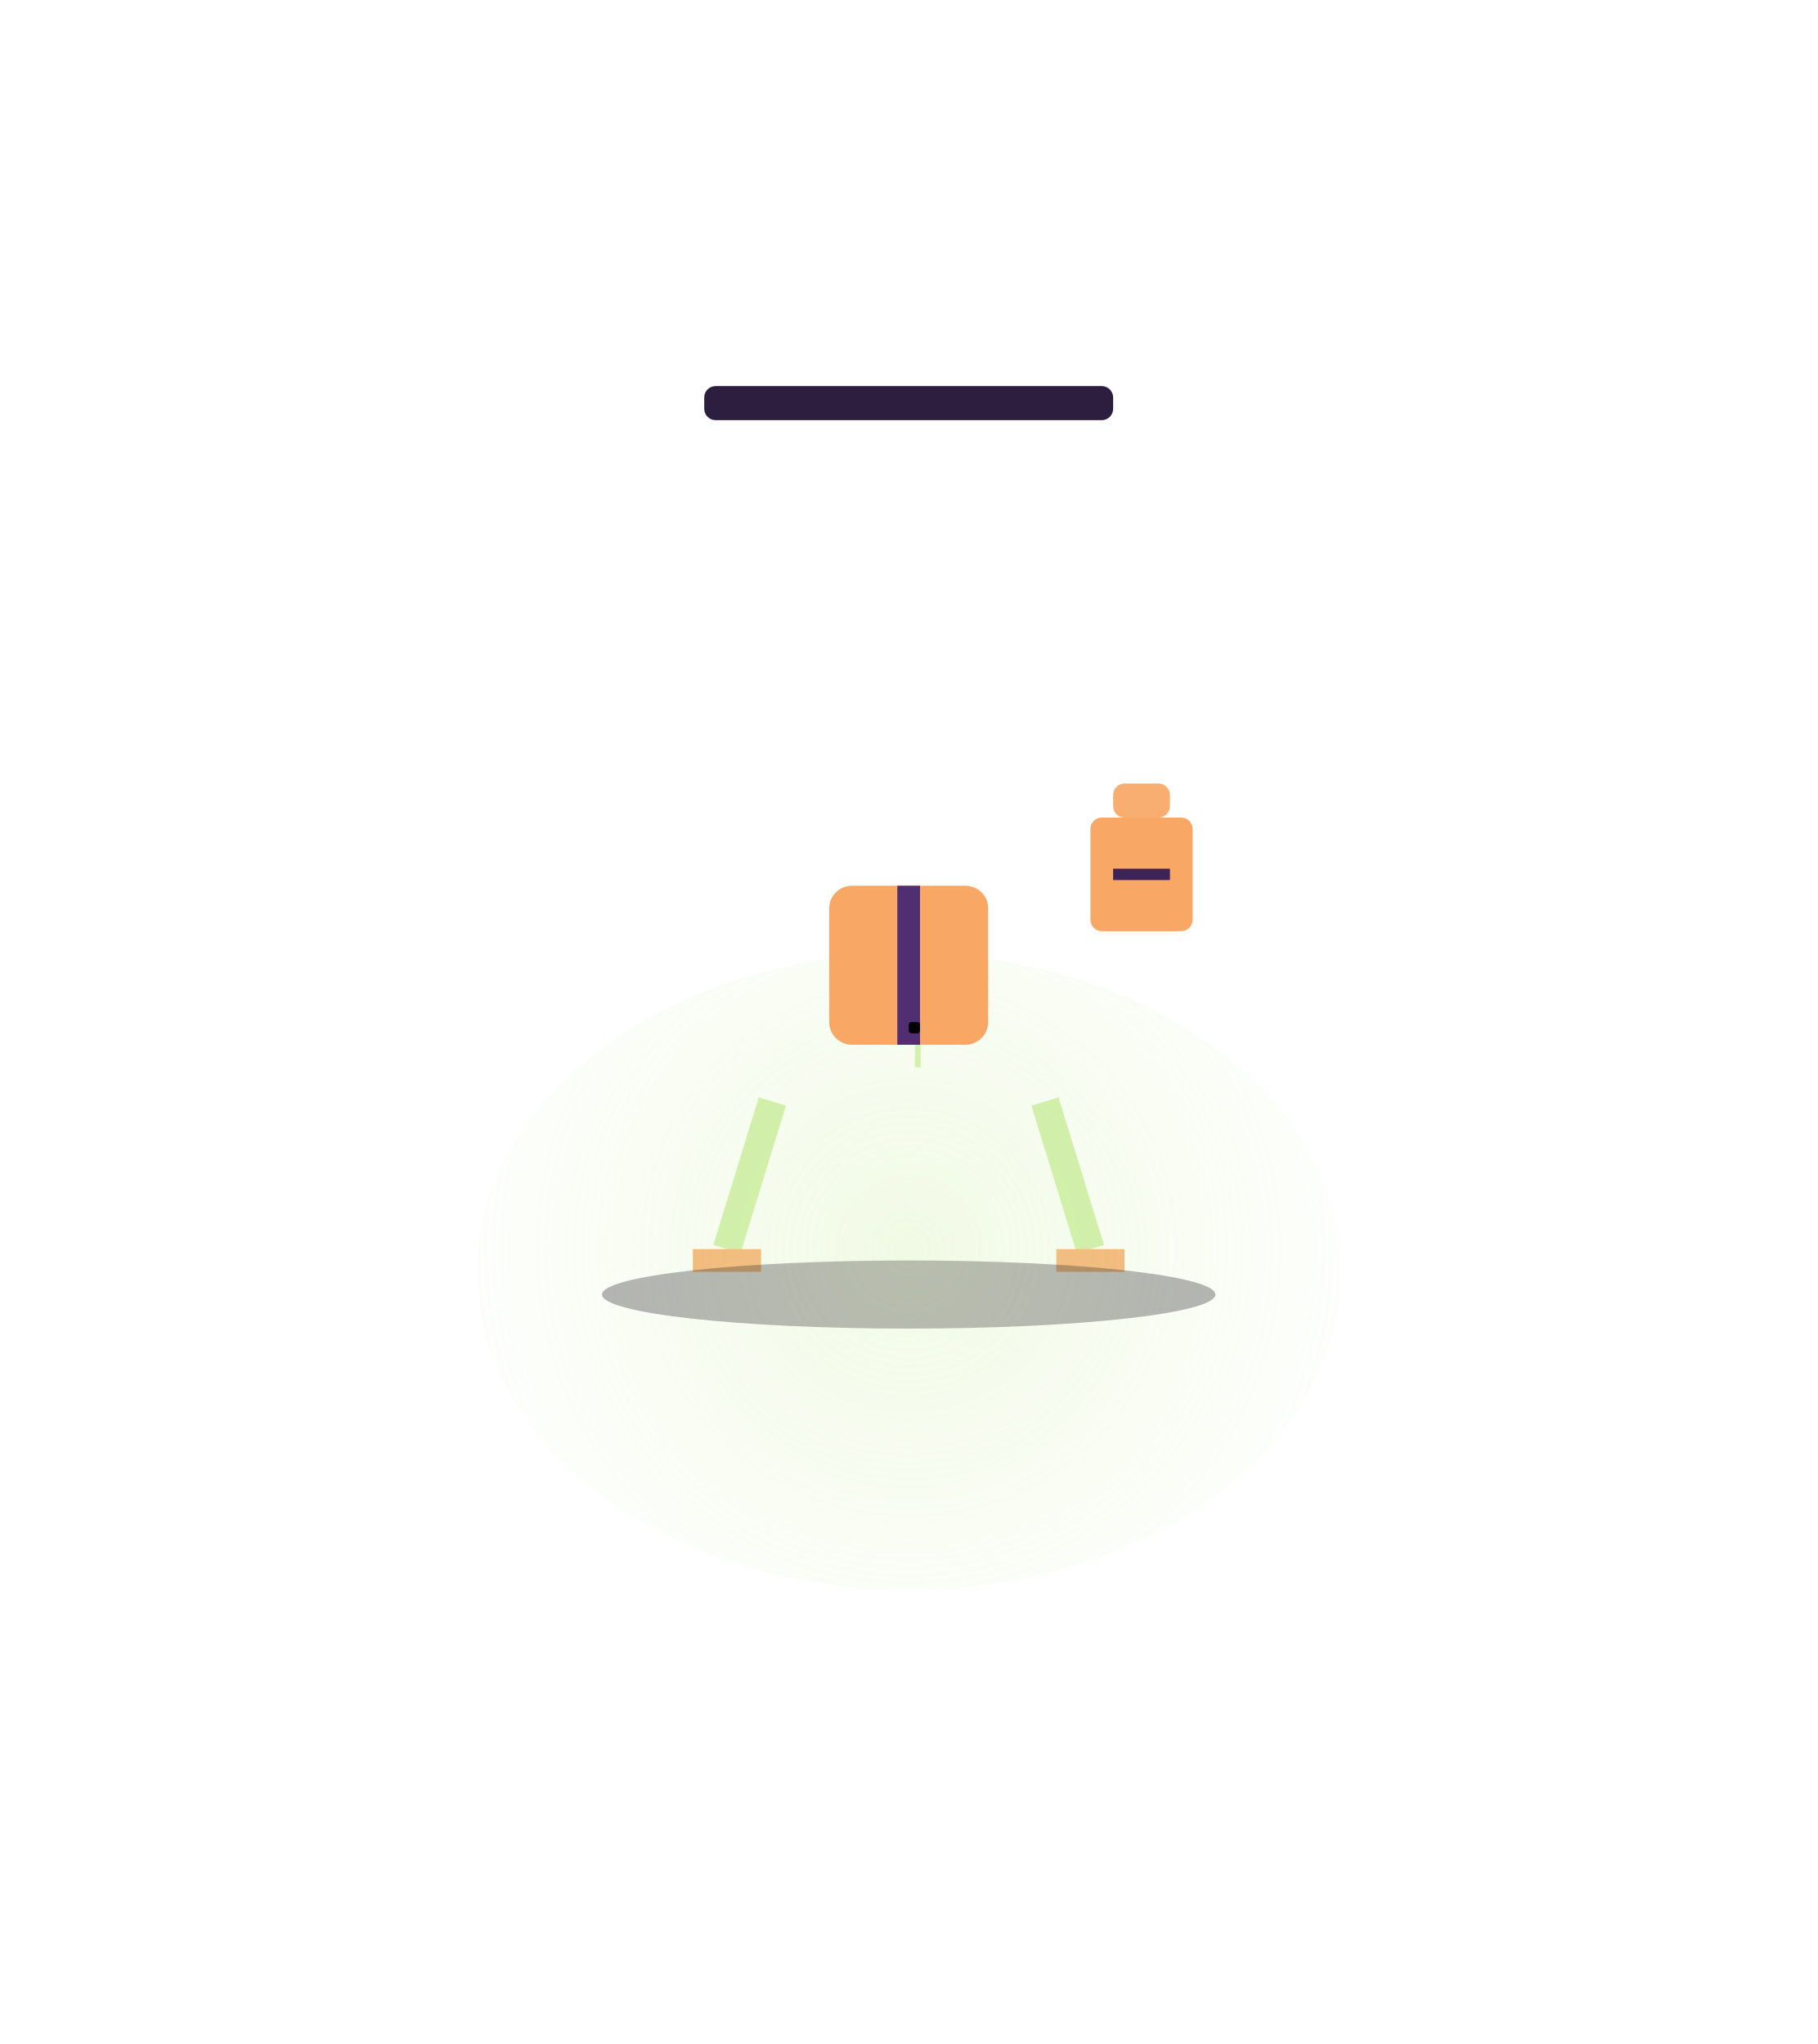
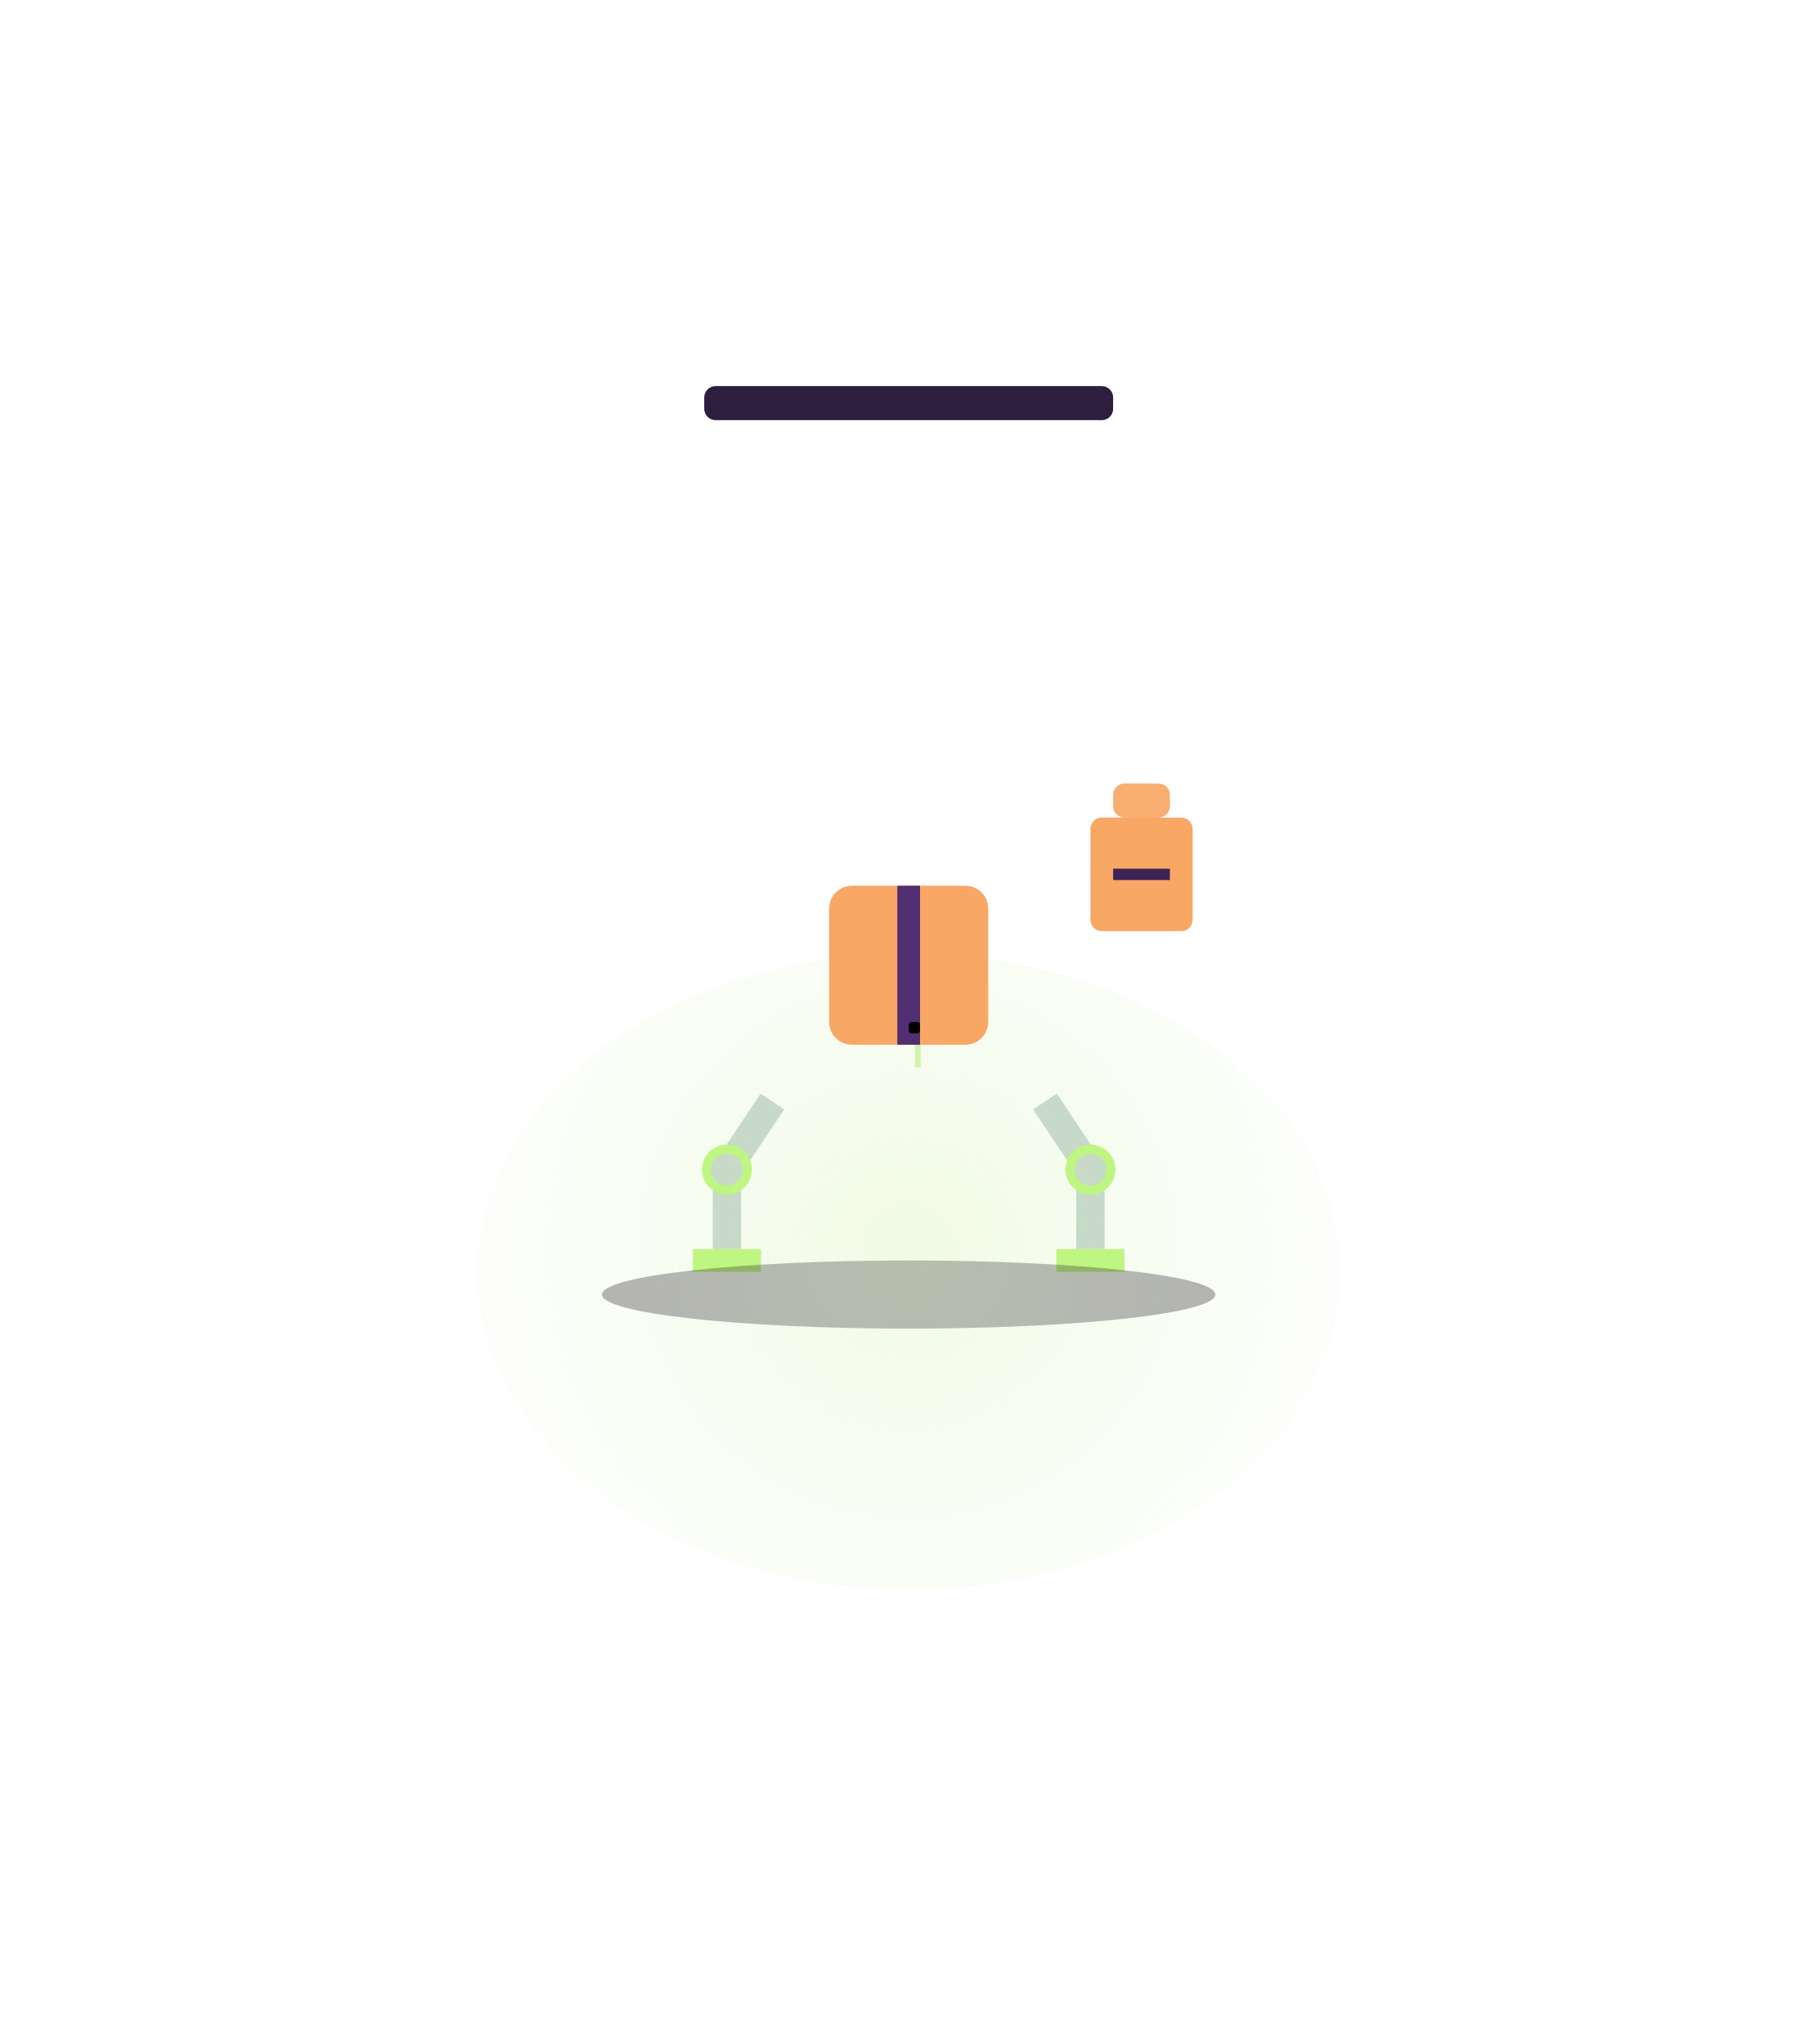
<svg xmlns="http://www.w3.org/2000/svg" viewBox="-80 -90 160 180" overflow="visible">
  <defs>
    <radialGradient id="thrust-glow" gradientUnits="userSpaceOnUse" fx="0" fy="20" cx="0" cy="20" r="43" fr="1">
      <stop offset="0" stop-color="#c8ed9840" />
      <stop offset="1" stop-color="#c8ed9800" />
    </radialGradient>
  </defs>
  <style>
    .zeta-tip[data-negative="true"] { fill: #f9bc8a; }
  </style>
  <g id="star-small">
    <rect width=".9" height=".9" fill="#dcf4be" />
  </g>
  <g id="star-large">
    <rect width="1.8" height="1.8" fill="#dcf4be" />
    <path d="M-3 .8H4 M.8 -3V4" fill="none" stroke="#d6f2b2" stroke-width=".5" />
  </g>
  <g id="gear" fill="none">
-     <path d="M-12 7L-16 20 M12 7L16 20" stroke="#d3f0ad" stroke-width="2.5" />
-     <path d="M-19 21H-13 M13 21H19" stroke="#f9b47b" stroke-width="2" />
+     <path d="M-12 7L-16 13V20 M12 7L16 13V20" stroke="#c7d6d0" stroke-width="2.5" stroke-linejoin="round" />
+     <circle cx="-16" cy="13" r="1.8" fill="#c7d6d0" stroke="#bdf77d" stroke-width=".8" />
+     <circle cx="16" cy="13" r="1.8" fill="#c7d6d0" stroke="#bdf77d" stroke-width=".8" />
+     <path d="M-19 21H-13 M13 21H19" stroke="#bdf77d" stroke-width="2" />
  </g>
  <g id="ship-shadow">
    <ellipse cy="24" rx="27" ry="3" fill="#160e1f55" />
  </g>
  <g id="vertical-thrust">
    <ellipse cy="22" rx="38" ry="28" fill="url(#thrust-glow)" />
    <ellipse data-wave="0" fill="none" stroke="#c8ed98" />
    <ellipse data-wave="1" fill="none" stroke="#f9b47b" />
    <ellipse data-wave="2" fill="none" stroke="#c8ed98" />
    <ellipse data-wave="3" fill="none" stroke="#f9b47b" />
  </g>
  <g id="horizontal-thrust" fill="none" stroke="#c8ed98" stroke-width="1.5">
    <ellipse data-wave="0" />
    <ellipse data-wave="1" />
    <ellipse data-wave="2" />
  </g>
  <g id="carried-order" font-family="monospace" text-anchor="middle">
    <rect x="16" y="-18" width="9" height="10" rx="1" fill="#f8a765" />
    <rect x="18" y="-21" width="5" height="3" rx="1" fill="#f8ae71" />
    <path d="M18 -13H23" stroke="#3d2356" />
    <text class="zeta-tip" data-tip="" x="21" y="-30" fill="#fac294" font-size="12" font-weight="bold" />
    <text data-destination="" y="-46" fill="#fac294" font-size="9" />
  </g>
  <g id="waiting-order" font-family="monospace" text-anchor="middle">
    <rect x="-7" y="-12" width="14" height="14" rx="2" fill="#f8a765" />
    <path d="M0 -12V2" stroke="#502e71" stroke-width="2" />
    <text class="zeta-tip" data-tip="" y="-22" fill="#f9b47b" font-size="12" font-weight="bold" />
    <text data-count="" y="15" fill="#fac294" font-size="9" />
  </g>
  <g id="service" font-family="monospace" text-anchor="middle">
    <g data-dwell="">
      <rect x="-18" y="-56" width="36" height="3" rx="1" fill="#2d1e40" />
      <rect data-progress="" x="-18" y="-56" height="3" rx="1" fill="#f9b47b" />
    </g>
    <text data-refuel="" y="-66" fill="#c8ed98" font-size="10" font-weight="bold" />
  </g>
  <g id="particle" data-crash-colors="#fac294,#fac294,#dcf4be" data-service-color="#f9b47b">
    <rect width="1" height="1" rx=".25" />
  </g>
  <g id="crash-message" font-family="monospace" text-anchor="middle">
    <text x="640" y="420" fill="#fac294" font-size="22" font-weight="bold">SAUCER LOST</text>
    <text data-message="" x="640" y="449" fill="#caee9c" font-size="10" />
  </g>
</svg>
